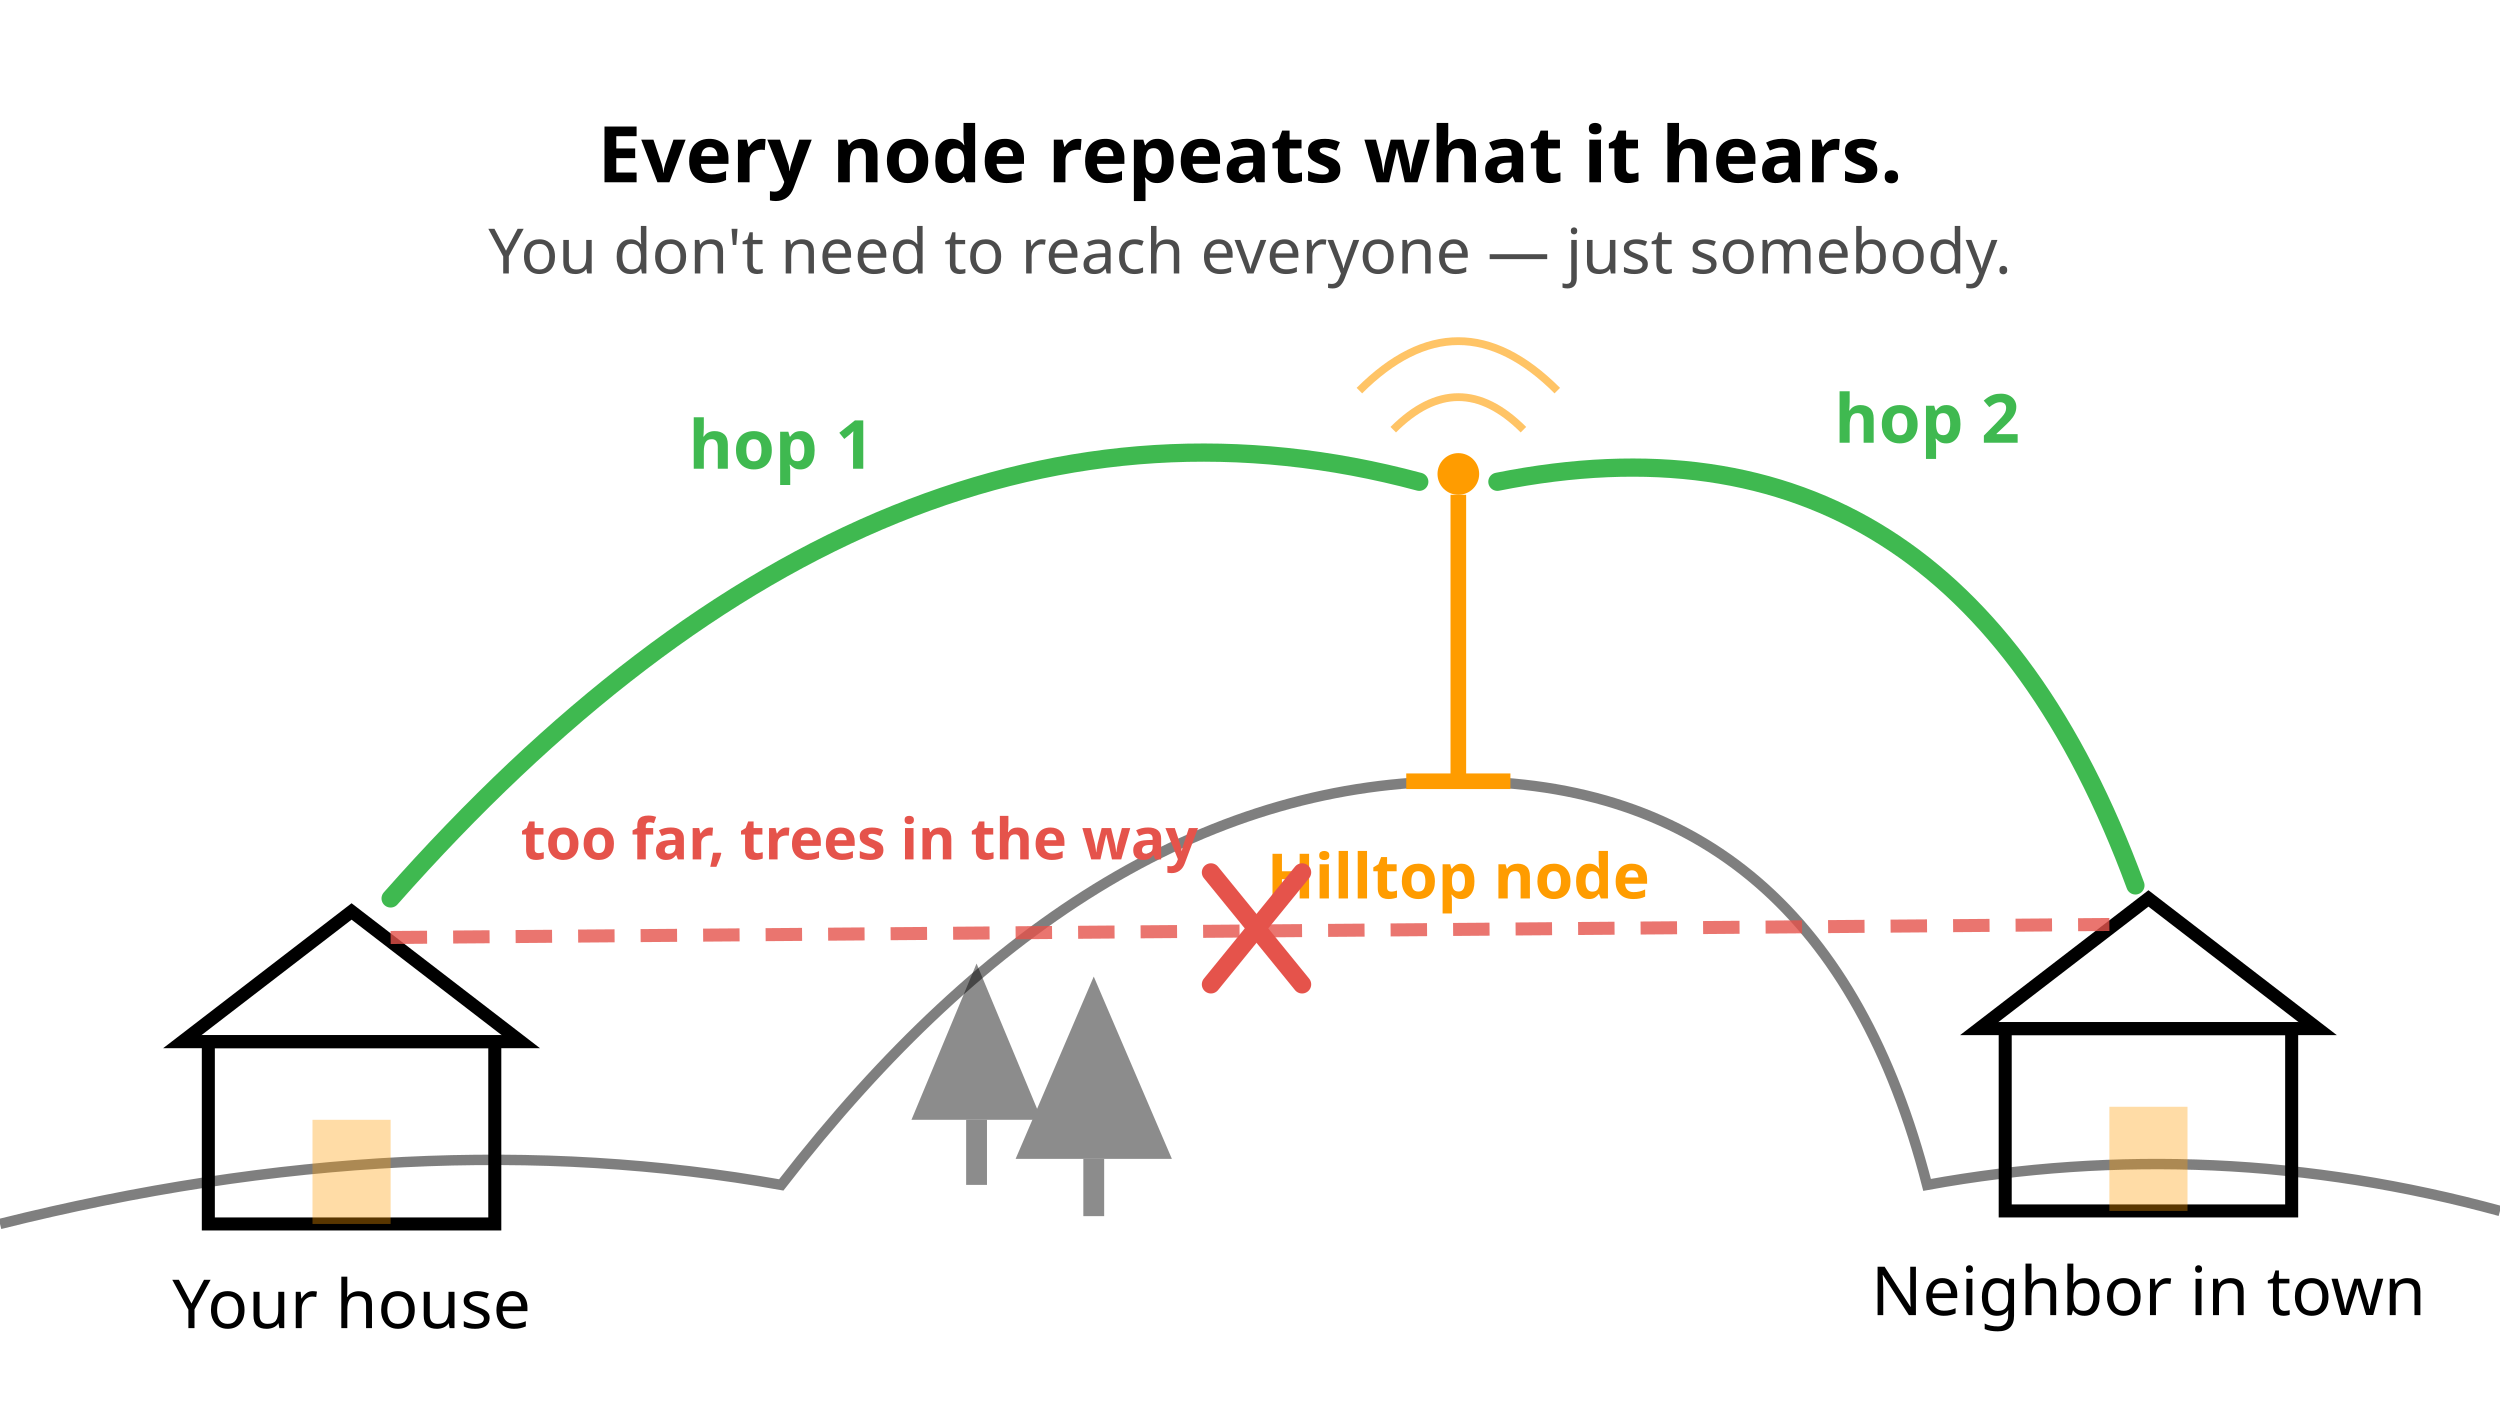
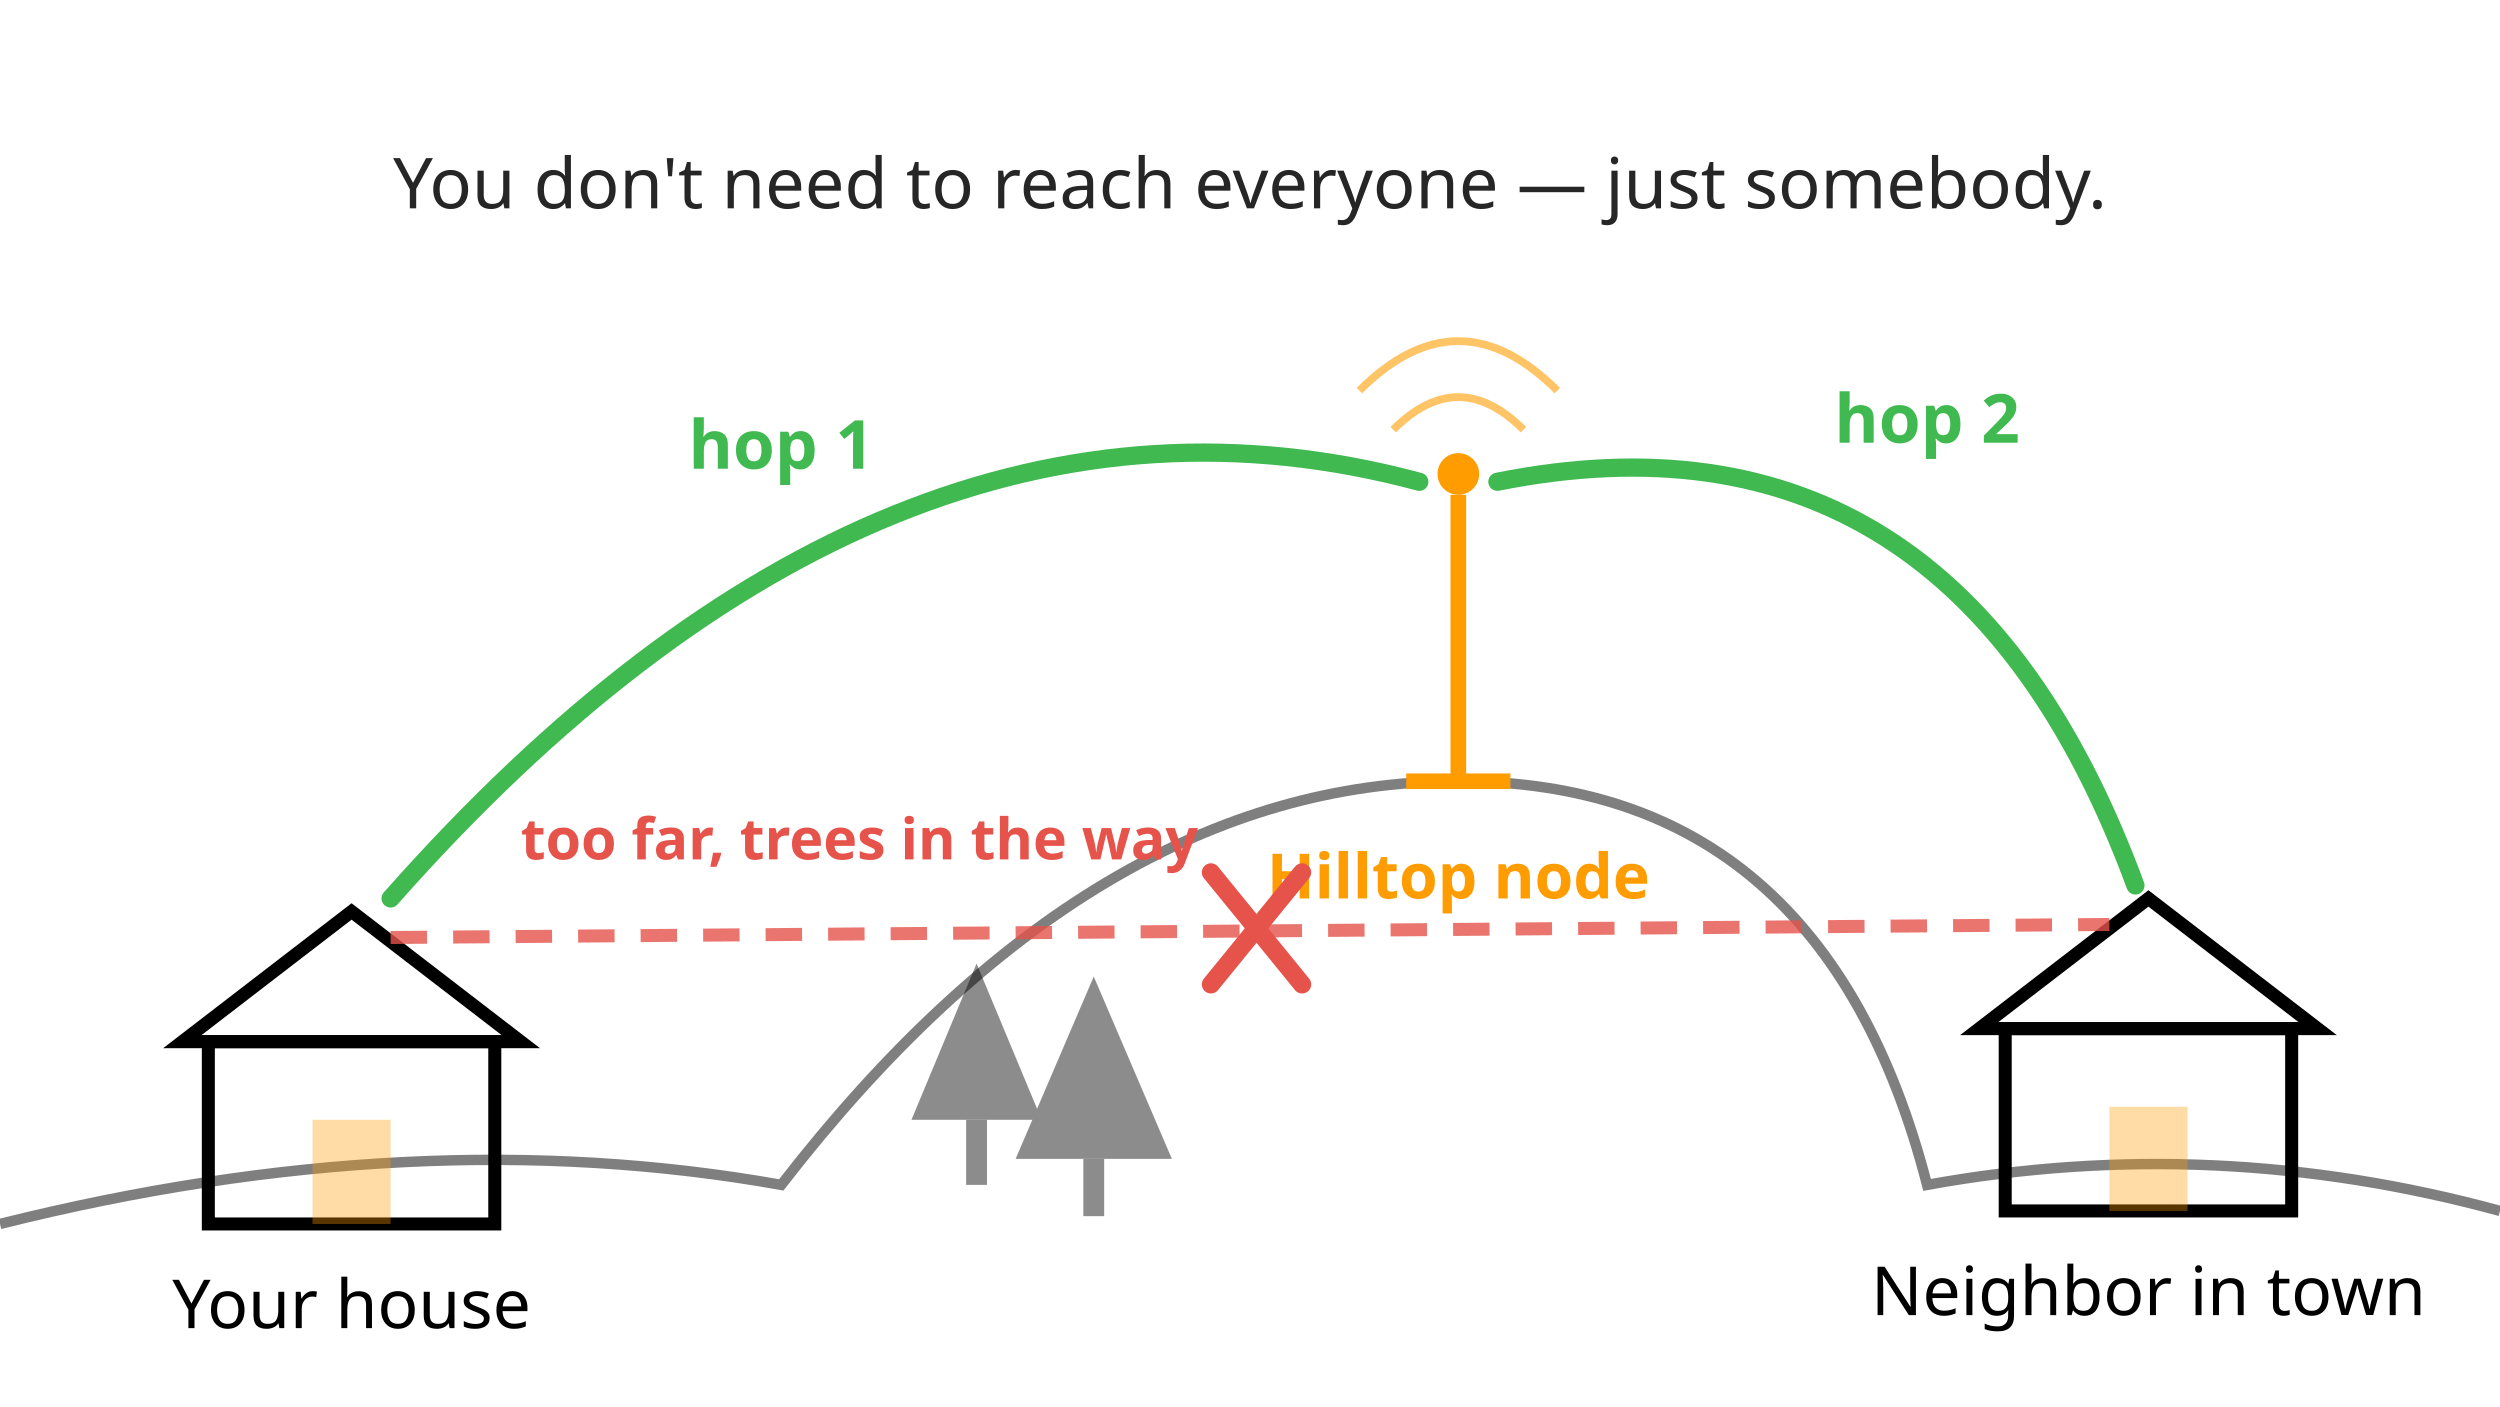
<svg xmlns="http://www.w3.org/2000/svg" viewBox="0 0 960 540" font-family="system-ui, sans-serif">
  <path d="M 0 470 Q 160 430 300 455 Q 420 300 560 300 Q 700 300 740 455 Q 850 435 960 465" stroke="currentColor" stroke-width="4" fill="none" opacity="0.5" />
  <g stroke="currentColor" stroke-width="5" fill="none">
    <rect x="80" y="400" width="110" height="70" />
    <path d="M 70 400 L 135 350 L 200 400 Z" />
  </g>
-   <rect x="120" y="430" width="30" height="40" fill="#FF9C00" opacity="0.35" />
+   <rect x="120" y="430" width="30" height="40" fill="var(--sd-accent, #FF9C00)" opacity="0.35" />
  <text x="135" y="510" text-anchor="middle" font-size="26" fill="currentColor">Your house</text>
  <g fill="currentColor" opacity="0.45">
    <path d="M 350 430 L 375 370 L 400 430 Z" />
    <path d="M 390 445 L 420 375 L 450 445 Z" />
    <rect x="371" y="430" width="8" height="25" />
    <rect x="416" y="445" width="8" height="22" />
  </g>
-   <g stroke="#FF9C00" stroke-width="6" fill="none">
+   <g stroke="var(--sd-accent, #FF9C00)" stroke-width="6" fill="none">
    <line x1="560" y1="300" x2="560" y2="190" />
    <line x1="540" y1="300" x2="580" y2="300" />
  </g>
-   <circle cx="560" cy="182" r="8" fill="#FF9C00" />
-   <g stroke="#FF9C00" stroke-width="3" fill="none" opacity="0.6">
+   <circle cx="560" cy="182" r="8" fill="var(--sd-accent, #FF9C00)" />
+   <g stroke="var(--sd-accent, #FF9C00)" stroke-width="3" fill="none" opacity="0.6">
    <path d="M 535 165 Q 560 140 585 165" />
    <path d="M 522 150 Q 560 112 598 150" />
  </g>
-   <text x="560" y="345" text-anchor="middle" font-size="24" fill="#FF9C00" font-weight="bold">Hilltop node</text>
+   <text x="560" y="345" text-anchor="middle" font-size="24" fill="var(--sd-accent, #FF9C00)" font-weight="bold">Hilltop node</text>
  <g stroke="currentColor" stroke-width="5" fill="none">
    <rect x="770" y="395" width="110" height="70" />
    <path d="M 760 395 L 825 345 L 890 395 Z" />
  </g>
-   <rect x="810" y="425" width="30" height="40" fill="#FF9C00" opacity="0.35" />
+   <rect x="810" y="425" width="30" height="40" fill="var(--sd-accent, #FF9C00)" opacity="0.35" />
  <text x="825" y="505" text-anchor="middle" font-size="26" fill="currentColor">Neighbor in town</text>
-   <line x1="150" y1="360" x2="810" y2="355" stroke="#E5534B" stroke-width="5" stroke-dasharray="14 10" opacity="0.8" />
-   <g stroke="#E5534B" stroke-width="7" stroke-linecap="round">
+   <line x1="150" y1="360" x2="810" y2="355" stroke="var(--sd-red, #E5534B)" stroke-width="5" stroke-dasharray="14 10" opacity="0.8" />
+   <g stroke="var(--sd-red, #E5534B)" stroke-width="7" stroke-linecap="round">
    <line x1="465" y1="335" x2="500" y2="378" />
    <line x1="500" y1="335" x2="465" y2="378" />
  </g>
-   <text x="330" y="330" text-anchor="middle" font-size="22" fill="#E5534B" font-weight="bold">too far, trees in the way</text>
-   <g stroke="#3FB950" stroke-width="7" fill="none" stroke-linecap="round">
+   <text x="330" y="330" text-anchor="middle" font-size="22" fill="var(--sd-red, #E5534B)" font-weight="bold">too far, trees in the way</text>
+   <g stroke="var(--sd-green, #3FB950)" stroke-width="7" fill="none" stroke-linecap="round">
    <path d="M 150 345 Q 340 130 545 185" />
    <path d="M 575 185 Q 750 150 820 340" />
  </g>
-   <text x="300" y="180" text-anchor="middle" font-size="26" fill="#3FB950" font-weight="bold">hop 1</text>
-   <text x="740" y="170" text-anchor="middle" font-size="26" fill="#3FB950" font-weight="bold">hop 2</text>
-   <text x="480" y="70" text-anchor="middle" font-size="30" fill="currentColor" font-weight="bold">Every node repeats what it hears.</text>
-   <text x="480" y="105" text-anchor="middle" font-size="24" fill="currentColor" opacity="0.7">You don't need to reach everyone — just somebody.</text>
+   <text x="300" y="180" text-anchor="middle" font-size="26" fill="var(--sd-green, #3FB950)" font-weight="bold">hop 1</text>
+   <text x="740" y="170" text-anchor="middle" font-size="26" fill="var(--sd-green, #3FB950)" font-weight="bold">hop 2</text>
+   <text x="480" y="80" text-anchor="middle" font-size="27" fill="currentColor" opacity="0.85">You don't need to reach everyone — just somebody.</text>
</svg>
